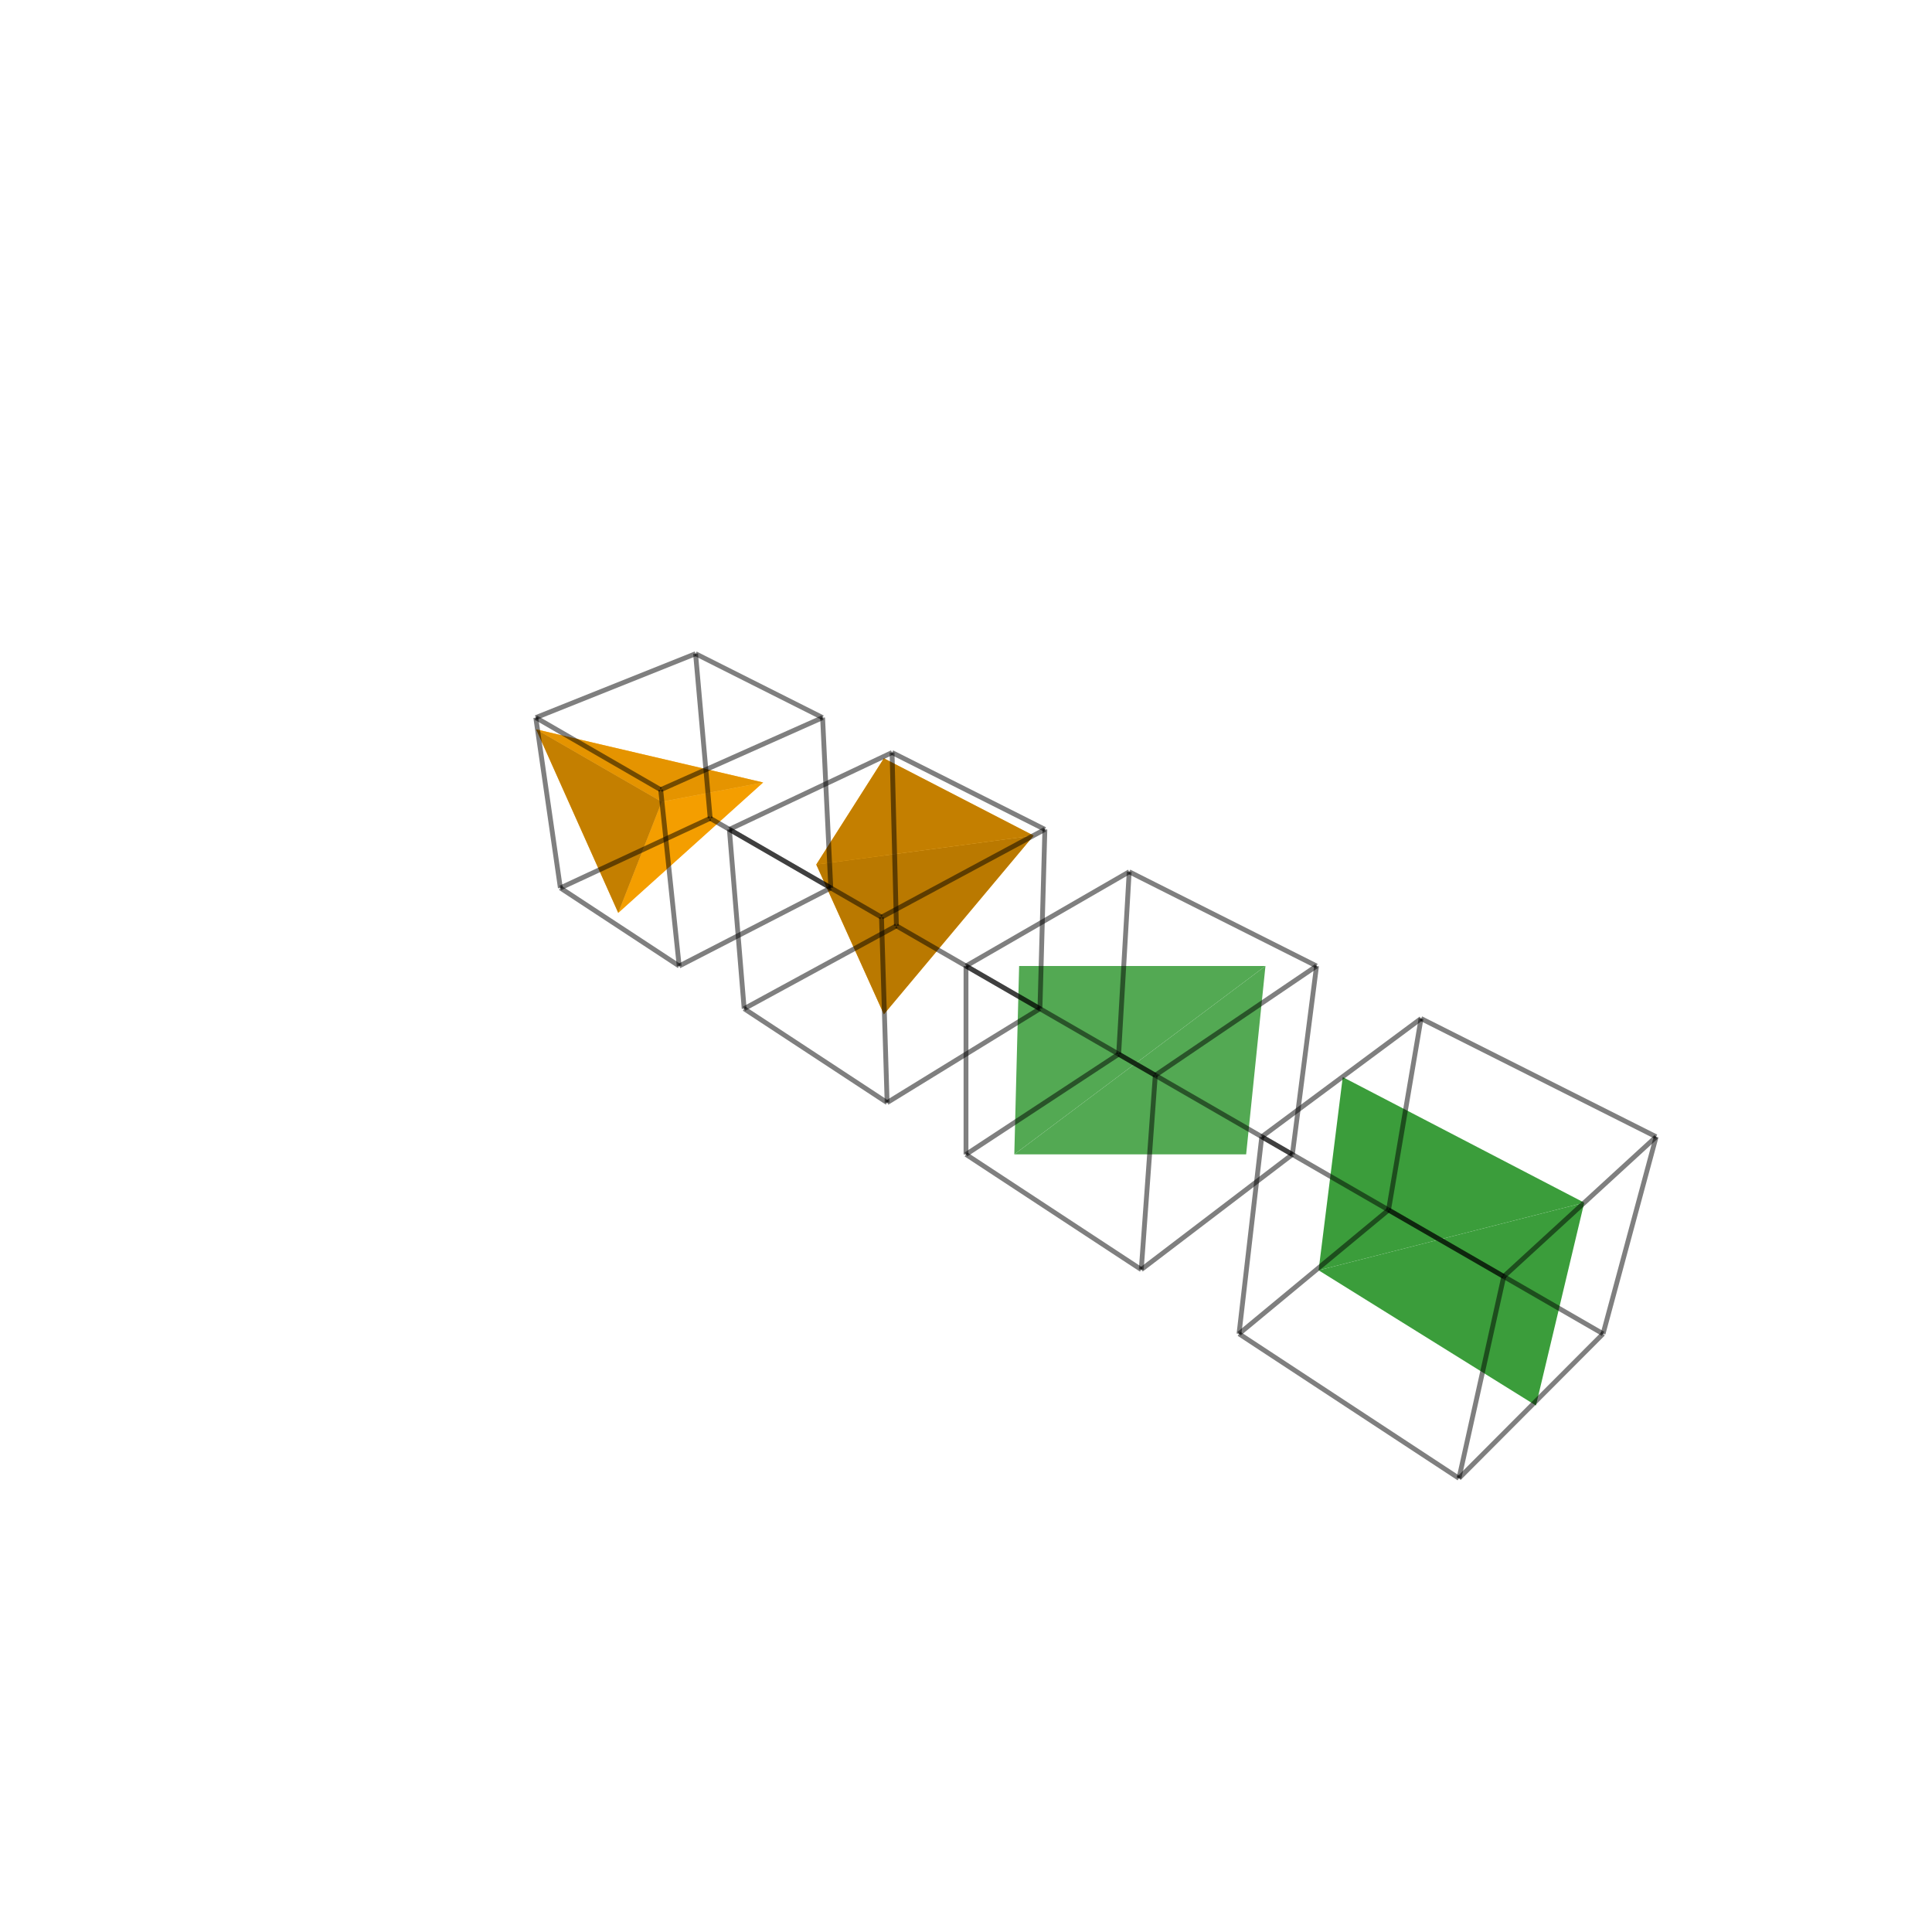
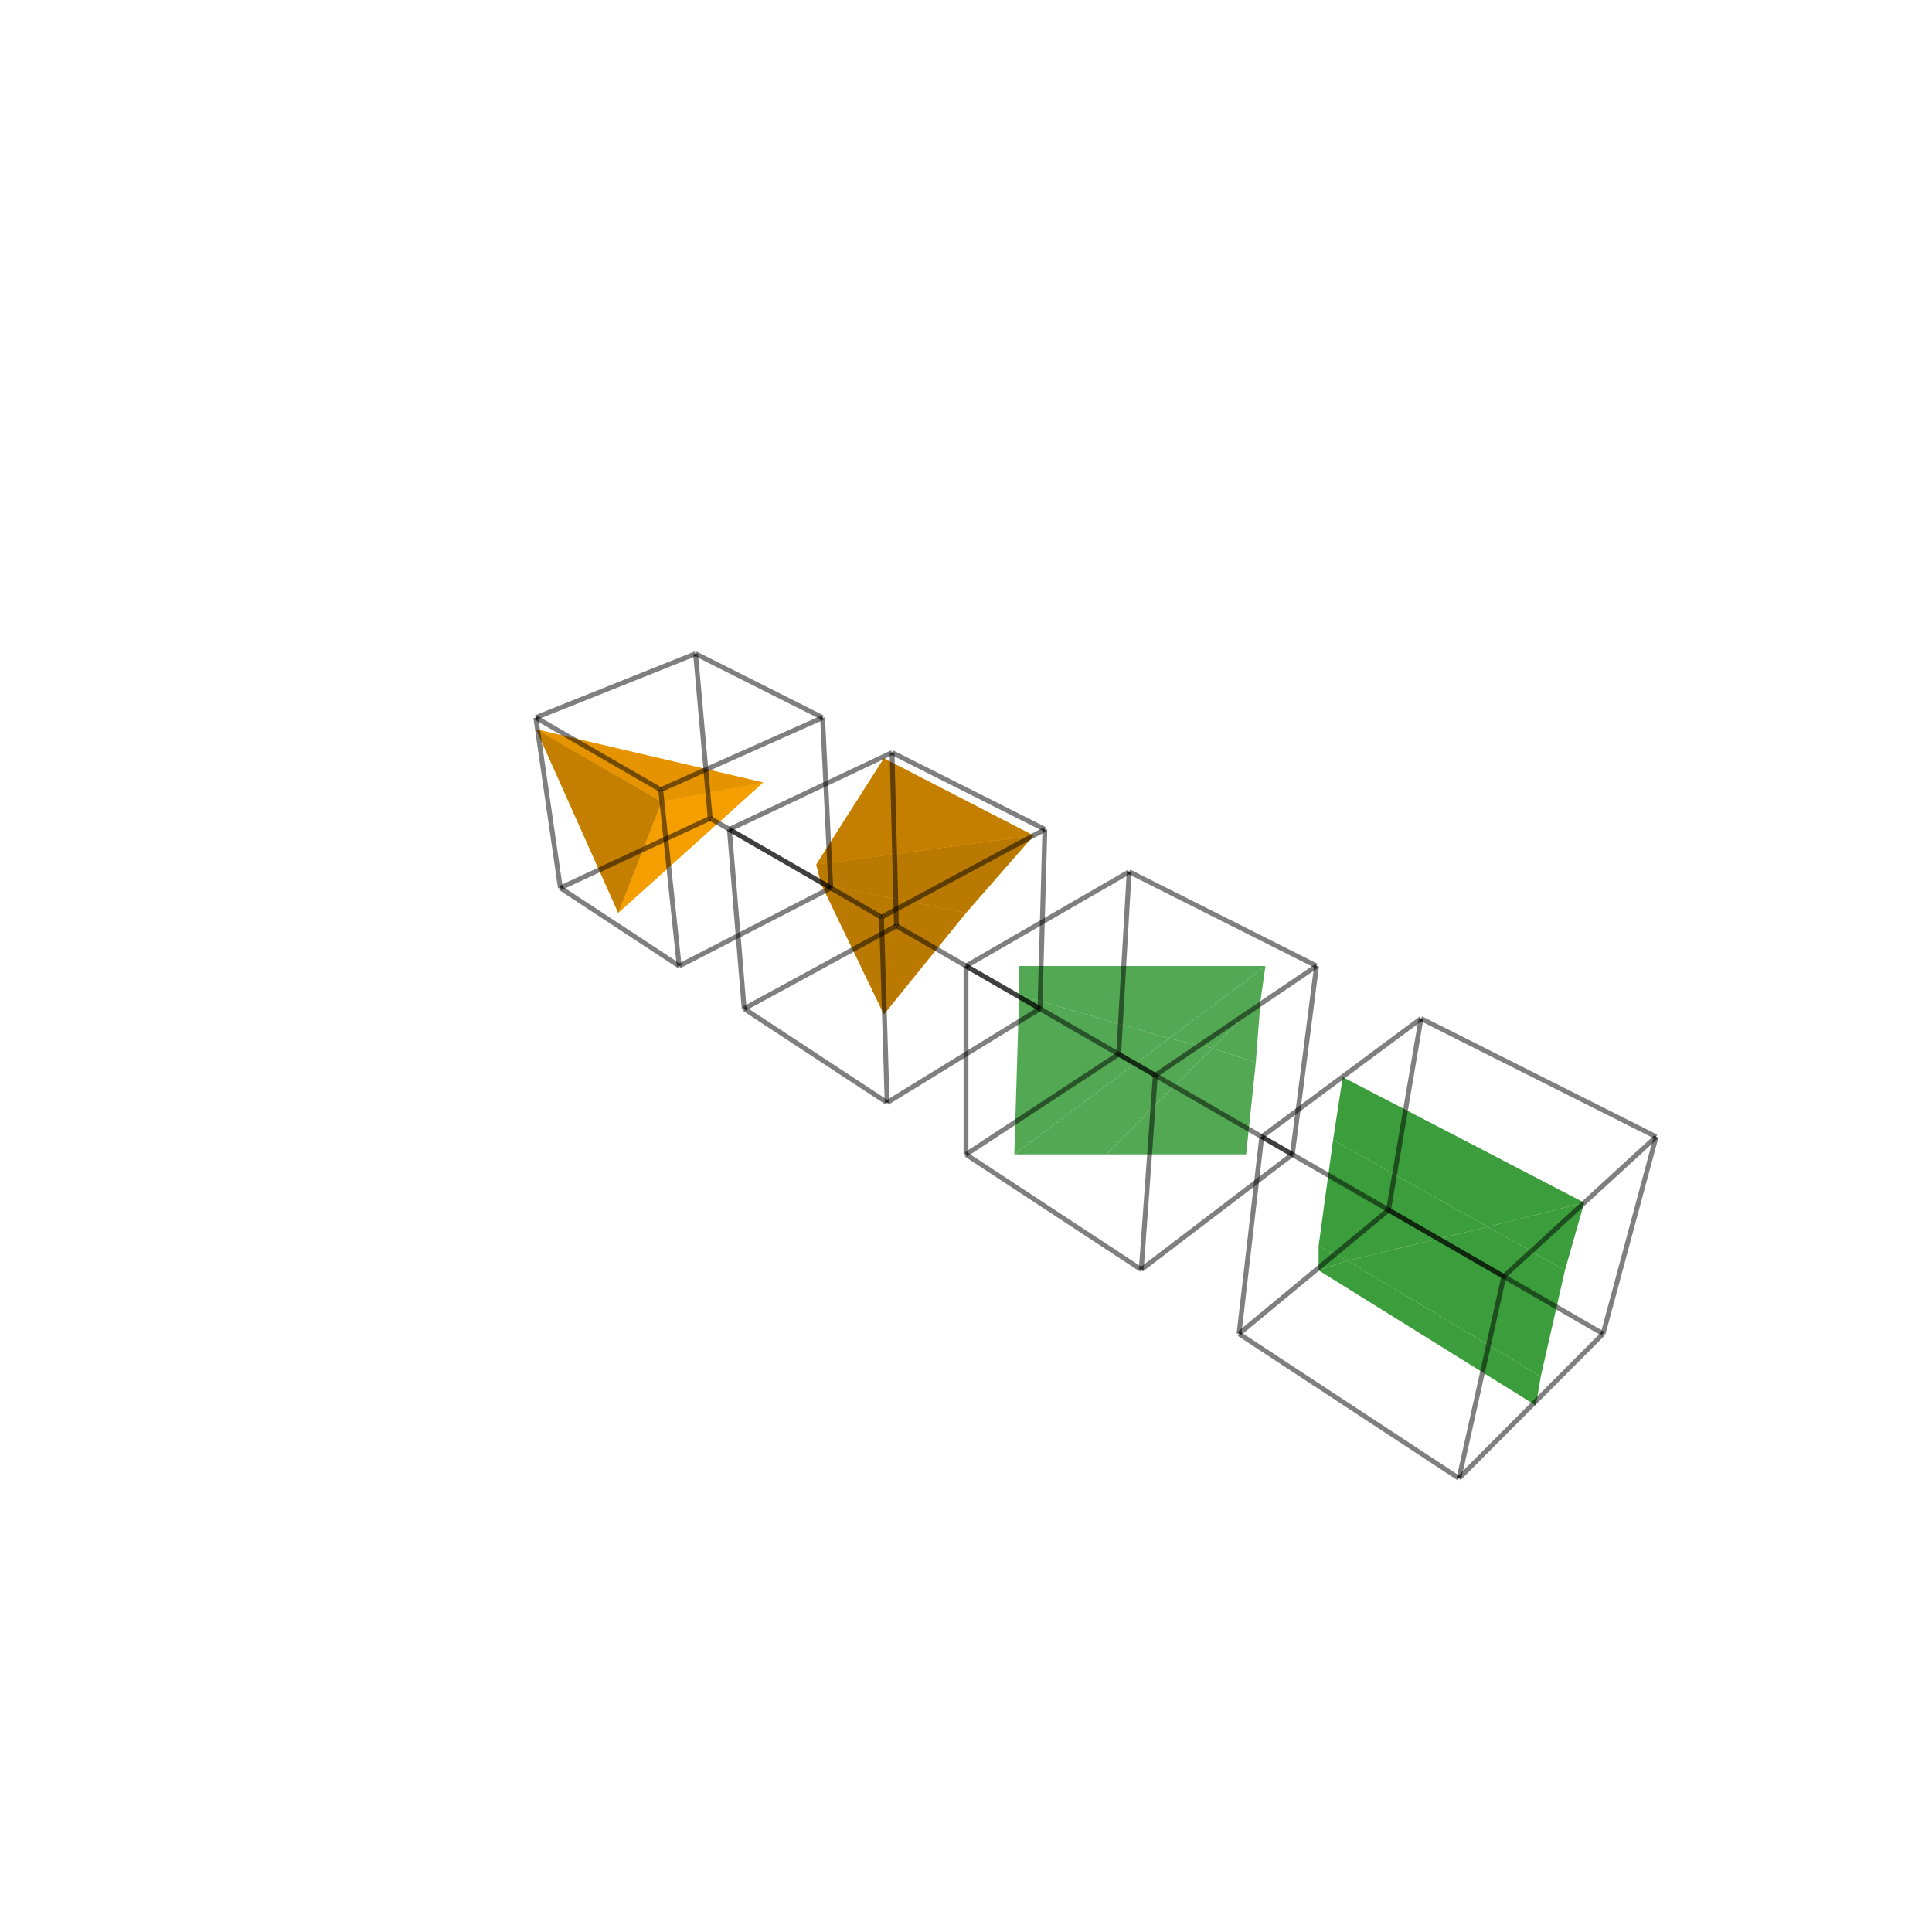
<svg xmlns="http://www.w3.org/2000/svg" width="400" height="400" viewBox="-200 -200 400 400">
  <g stroke="#000" stroke-width="1" stroke-linecap="round" stroke-linejoin="round">
    <polygon fill="rgba(255,197,90,1)" stroke="none" points="-72,-11 -42,-38 -89,-49" />
    <polygon fill="rgba(244,158,0,1)" stroke="none" points="-63,-34 -42,-38 -72,-11" />
+     <polygon fill="rgba(83,169,83,1)" stroke="none" points="29,39 58,39 60,20 51,17" />
+     <polygon fill="rgba(59,157,59,1)" stroke="none" points="73,63 79,61 73,58" />
+     <polygon fill="rgba(59,157,59,1)" stroke="none" points="73,63 118,91 119,85 79,61" />
+     <polygon fill="rgba(255,193,79,1)" stroke="none" points="-17,-20 -17,10 0,-11" />
+     <polygon fill="rgba(255,176,32,1)" stroke="none" points="-30,-17 -17,10 -17,-20" />
+     <polygon fill="rgba(186,121,0,1)" stroke="none" points="0,-11 -17,10 -30,-17" />
+     <polygon fill="rgba(83,169,83,1)" stroke="none" points="10,39 42,15 11,6" />
+     <polygon fill="rgba(83,169,83,1)" stroke="none" points="10,39 29,39 51,17 42,15" />
+     <polygon fill="rgba(59,157,59,1)" stroke="none" points="79,61 108,54 76,36 73,58" />
+     <polygon fill="rgba(59,157,59,1)" stroke="none" points="119,85 124,63 108,54 79,61" />
    <polygon fill="rgba(229,148,0,1)" stroke="none" points="-89,-49 -42,-38 -63,-34" />
+     <polygon fill="rgba(83,169,83,1)" stroke="none" points="60,20 61,7 51,17" />
+     <polygon fill="rgba(255,193,79,1)" stroke="none" points="-17,-43 -17,-20 0,-11 14,-27" />
+     <polygon fill="rgba(255,176,32,1)" stroke="none" points="-31,-21 -30,-17 -17,-20 -17,-43" />
+     <polygon fill="rgba(186,121,0,1)" stroke="none" points="14,-27 0,-11 -30,-17 -31,-21" />
+     <polygon fill="rgba(83,169,83,1)" stroke="none" points="42,15 62,0 11,0 11,6" />
+     <polygon fill="rgba(83,169,83,1)" stroke="none" points="61,7 62,0 42,15 51,17" />
+     <polygon fill="rgba(59,157,59,1)" stroke="none" points="108,54 128,49 78,23 76,36" />
+     <polygon fill="rgba(59,157,59,1)" stroke="none" points="124,63 128,49 108,54" />
+     <polygon fill="rgba(196,127,0,1)" stroke="none" points="-17,-43 14,-27 -31,-21" />
    <polygon fill="rgba(196,127,0,1)" stroke="none" points="-89,-49 -63,-34 -72,-11" />
-     <polygon fill="rgba(255,193,79,1)" stroke="none" points="-17,-43 -17,10 14,-27" />
-     <polygon fill="rgba(255,176,32,1)" stroke="none" points="-31,-21 -17,10 -17,-43" />
-     <polygon fill="rgba(196,127,0,1)" stroke="none" points="-17,-43 14,-27 -31,-21" />
-     <polygon fill="rgba(186,121,0,1)" stroke="none" points="14,-27 -17,10 -31,-21" />
-     <polygon fill="rgba(83,169,83,1)" stroke="none" points="10,39 58,39 62,0" />
-     <polygon fill="rgba(83,169,83,1)" stroke="none" points="10,39 62,0 11,0" />
-     <polygon fill="rgba(59,157,59,1)" stroke="none" points="73,63 118,91 128,49" />
-     <polygon fill="rgba(59,157,59,1)" stroke="none" points="73,63 128,49 78,23" />
  </g>
  <polyline fill="none" stroke="rgba(0,0,0,0.5)" points="102.062,106.066 111.34,64.282" />
  <polyline fill="none" stroke="rgba(0,0,0,0.5)" points="111.34,64.282 61.237,35.355" />
  <polyline fill="none" stroke="rgba(0,0,0,0.5)" points="142.887,35.355 111.34,64.282" />
  <polyline fill="none" stroke="rgba(0,0,0,0.5)" points="131.896,76.15 142.887,35.355" />
  <polyline fill="none" stroke="rgba(0,0,0,0.5)" points="142.887,35.355 94.211,10.879" />
  <polyline fill="none" stroke="rgba(0,0,0,0.5)" points="131.896,76.15 102.062,106.066" />
  <polyline fill="none" stroke="rgba(0,0,0,0.5)" points="94.211,10.879 61.237,35.355" />
  <polyline fill="none" stroke="rgba(0,0,0,0.5)" points="56.527,76.15 102.062,106.066" />
  <polyline fill="none" stroke="rgba(0,0,0,0.5)" points="61.237,35.355 56.527,76.15" />
  <polyline fill="none" stroke="rgba(0,0,0,0.5)" points="36.289,62.854 39.192,22.627" />
  <polyline fill="none" stroke="rgba(0,0,0,0.5)" points="72.577,0 39.192,22.627" />
  <polyline fill="none" stroke="rgba(0,0,0,0.5)" points="39.192,22.627 0,0" />
  <polyline fill="none" stroke="rgba(0,0,0,0.5)" points="87.482,50.508 131.896,76.15" />
  <polyline fill="none" stroke="rgba(0,0,0,0.5)" points="94.211,10.879 87.482,50.508" />
  <polyline fill="none" stroke="rgba(0,0,0,0.5)" points="87.482,50.508 56.527,76.15" />
  <polyline fill="none" stroke="rgba(0,0,0,0.5)" points="67.572,39.013 72.577,0" />
  <polyline fill="none" stroke="rgba(0,0,0,0.5)" points="67.572,39.013 36.289,62.854" />
  <polyline fill="none" stroke="rgba(0,0,0,0.5)" points="72.577,0 33.786,-19.506" />
  <polyline fill="none" stroke="rgba(0,0,0,0.5)" points="0,39.013 36.289,62.854" />
  <polyline fill="none" stroke="rgba(0,0,0,0.5)" points="0,0 0,39.013" />
  <polyline fill="none" stroke="rgba(0,0,0,0.5)" points="33.786,-19.506 0,0" />
  <polyline fill="none" stroke="rgba(0,0,0,0.5)" points="-16.33,28.284 -17.496,-10.102" />
  <polyline fill="none" stroke="rgba(0,0,0,0.5)" points="-17.496,-10.102 -48.99,-28.284" />
  <polyline fill="none" stroke="rgba(0,0,0,0.5)" points="16.33,-28.284 -17.496,-10.102" />
  <polyline fill="none" stroke="rgba(0,0,0,0.5)" points="31.606,18.248 67.572,39.013" />
  <polyline fill="none" stroke="rgba(0,0,0,0.5)" points="33.786,-19.506 31.606,18.248" />
  <polyline fill="none" stroke="rgba(0,0,0,0.5)" points="31.606,18.248 0,39.013" />
  <polyline fill="none" stroke="rgba(0,0,0,0.5)" points="15.309,8.839 16.33,-28.284" />
  <polyline fill="none" stroke="rgba(0,0,0,0.5)" points="16.33,-28.284 -15.309,-44.194" />
  <polyline fill="none" stroke="rgba(0,0,0,0.5)" points="-45.928,8.839 -16.33,28.284" />
  <polyline fill="none" stroke="rgba(0,0,0,0.5)" points="-48.99,-28.284 -45.928,8.839" />
  <polyline fill="none" stroke="rgba(0,0,0,0.5)" points="15.309,8.839 -16.33,28.284" />
  <polyline fill="none" stroke="rgba(0,0,0,0.5)" points="-15.309,-44.194 -48.99,-28.284" />
  <polyline fill="none" stroke="rgba(0,0,0,0.5)" points="-59.382,-9.32345544913243e-15 -63.213,-36.496" />
  <polyline fill="none" stroke="rgba(0,0,0,0.5)" points="-63.213,-36.496 -89.072,-51.426" />
  <polyline fill="none" stroke="rgba(0,0,0,0.5)" points="-29.691,-51.426 -63.213,-36.496" />
  <polyline fill="none" stroke="rgba(0,0,0,0.5)" points="-14.409,-8.319 15.309,8.839" />
  <polyline fill="none" stroke="rgba(0,0,0,0.5)" points="-15.309,-44.194 -14.409,-8.319" />
  <polyline fill="none" stroke="rgba(0,0,0,0.5)" points="-14.409,-8.319 -45.928,8.839" />
  <polyline fill="none" stroke="rgba(0,0,0,0.5)" points="-27.994,-16.162 -29.691,-51.426" />
  <polyline fill="none" stroke="rgba(0,0,0,0.5)" points="-29.691,-51.426 -55.988,-64.65" />
  <polyline fill="none" stroke="rgba(0,0,0,0.5)" points="-83.983,-16.162 -59.382,-9.32345544913243e-15" />
  <polyline fill="none" stroke="rgba(0,0,0,0.5)" points="-89.072,-51.426 -83.983,-16.162" />
  <polyline fill="none" stroke="rgba(0,0,0,0.5)" points="-27.994,-16.162 -59.382,-9.32345544913243e-15" />
  <polyline fill="none" stroke="rgba(0,0,0,0.5)" points="-55.988,-64.65 -89.072,-51.426" />
  <polyline fill="none" stroke="rgba(0,0,0,0.5)" points="-52.962,-30.578 -27.994,-16.162" />
  <polyline fill="none" stroke="rgba(0,0,0,0.5)" points="-55.988,-64.65 -52.962,-30.578" />
  <polyline fill="none" stroke="rgba(0,0,0,0.5)" points="-52.962,-30.578 -83.983,-16.162" />
</svg>
